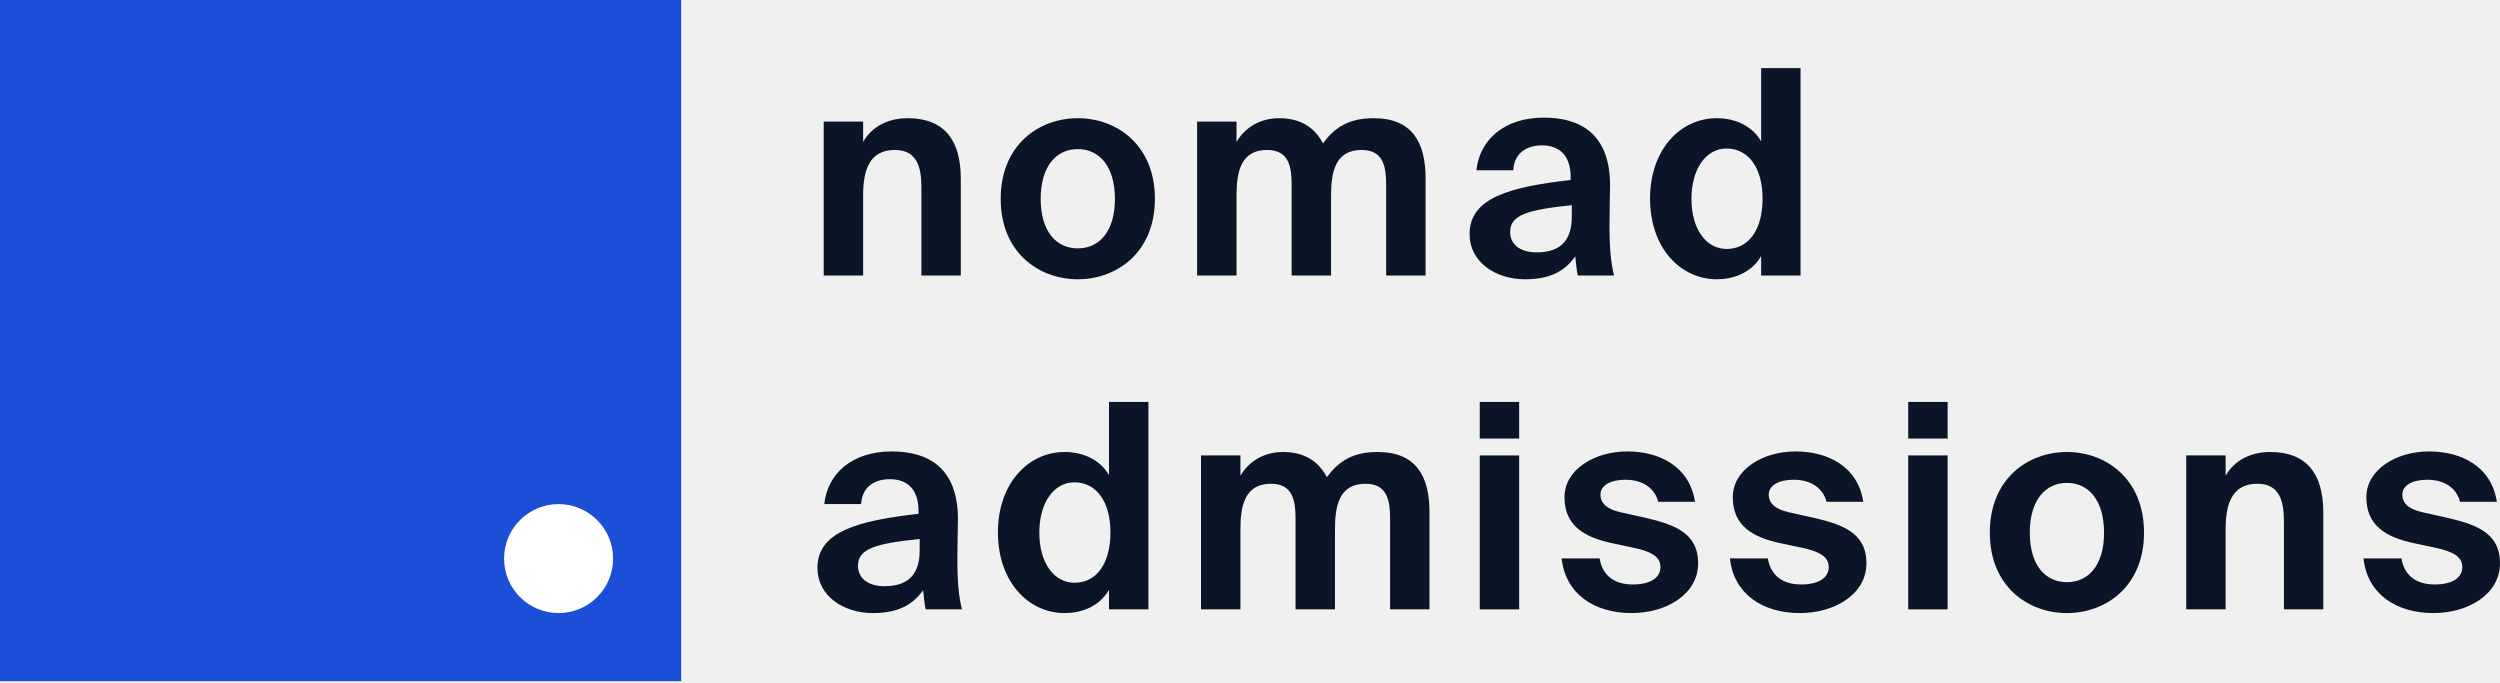
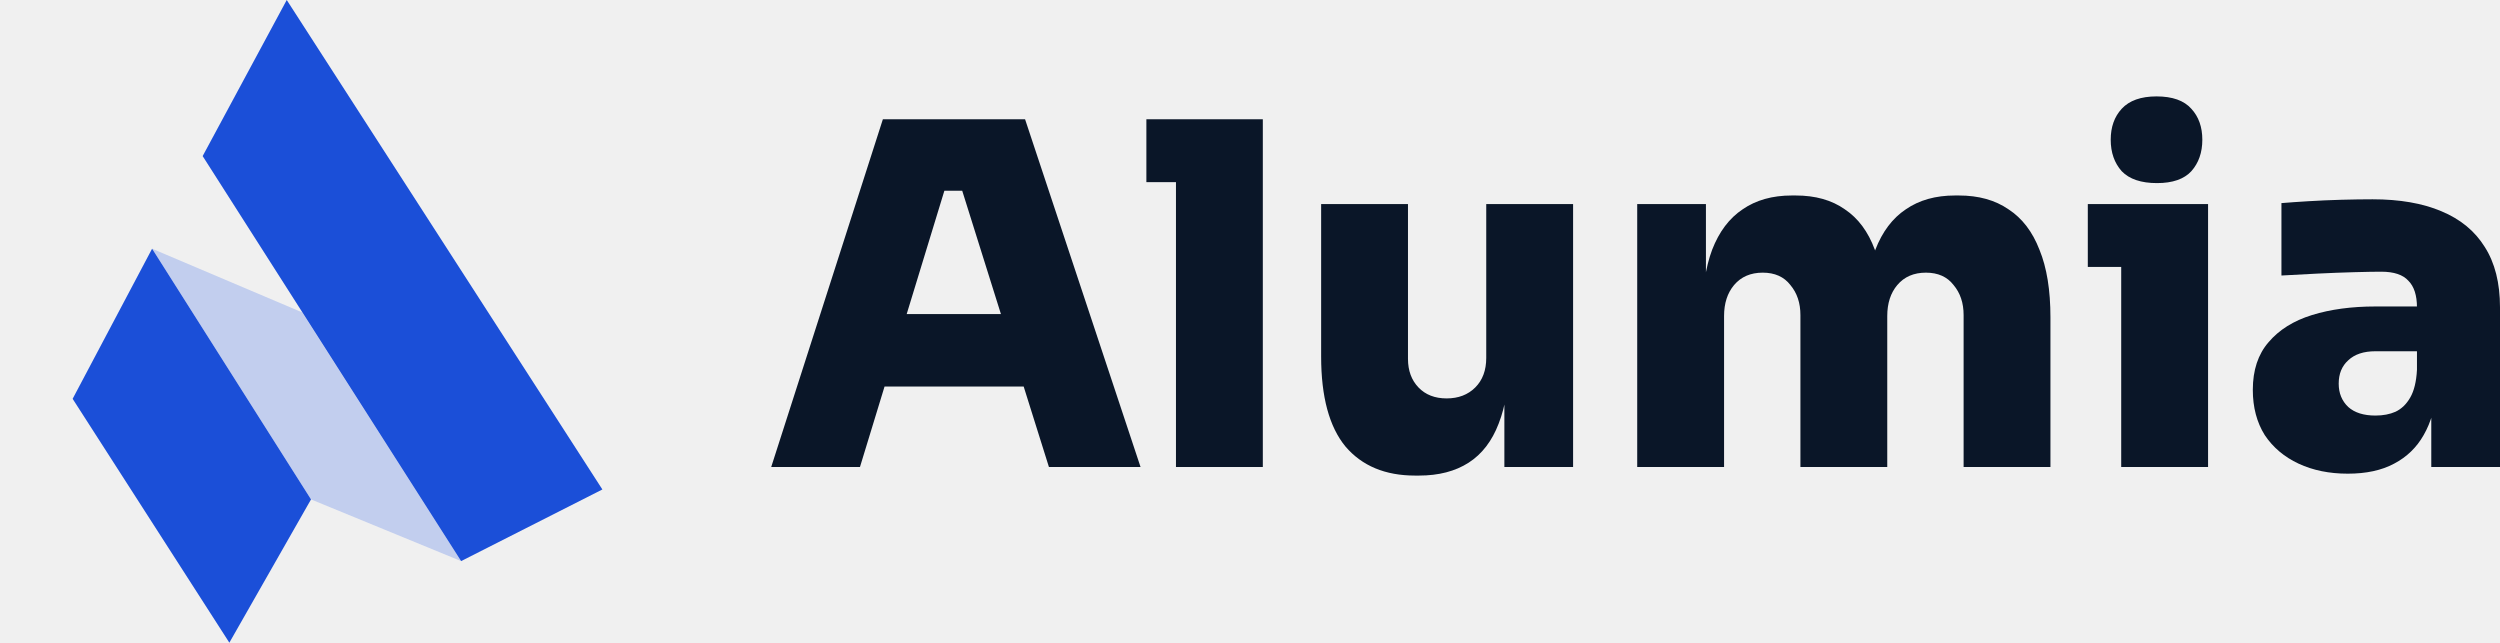
- <svg xmlns="http://www.w3.org/2000/svg" width="1000" height="273" viewBox="0 0 1000 273" fill="none">
-   <path d="M345.253 48.65V56.775C348.794 50.481 355.419 47.276 363.073 47.276C377.809 47.276 384.32 56.203 384.32 71.425V110.222H368.556V74.858C368.556 66.961 366.842 59.98 357.932 59.98C347.537 59.98 345.253 68.449 345.253 78.177V110.222H329.488V48.65H345.253Z" fill="#0A1628" />
-   <path d="M431.121 59.637C422.44 59.637 416.271 66.618 416.271 79.55C416.271 92.483 422.44 99.35 431.121 99.35C439.803 99.35 445.971 92.483 445.971 79.55C445.971 66.618 439.803 59.637 431.121 59.637ZM431.121 111.71C415.586 111.71 400.279 101.066 400.279 79.55C400.279 57.92 415.586 47.276 431.121 47.276C446.657 47.276 461.964 57.92 461.964 79.55C461.964 101.066 446.657 111.71 431.121 111.71Z" fill="#0A1628" />
-   <path d="M554.469 110.222V74.4C554.469 67.648 553.898 59.98 544.645 59.98C534.136 59.98 532.422 68.792 532.422 78.177V110.222H516.658V74.4C516.658 67.648 516.087 59.98 506.834 59.98C496.325 59.98 494.611 68.792 494.611 78.177V110.222H478.847V48.65H494.611V56.775C498.152 50.71 504.321 47.276 511.746 47.276C522.141 47.276 526.825 52.884 529.224 57.348C534.136 50.481 540.19 47.276 549.443 47.276C564.864 47.276 570.233 56.89 570.233 71.425V110.222H554.469Z" fill="#0A1628" />
-   <path d="M628.722 86.646V82.068C611.016 83.899 604.048 85.959 604.048 92.826C604.048 97.29 607.475 100.952 614.671 100.952C624.609 100.952 628.722 95.687 628.722 86.646ZM630.093 102.554C625.637 108.963 619.24 111.71 609.988 111.71C598.222 111.71 587.827 104.843 587.827 93.627C587.827 79.093 604.048 74.744 628.265 71.997V70.967C628.265 61.468 623.124 58.149 616.727 58.149C610.673 58.149 605.647 61.239 605.304 68.106H590.568C591.825 55.974 601.649 47.047 617.527 47.047C632.034 47.047 644.029 53.456 644.029 74.171C644.029 76.002 643.8 84.357 643.8 89.851C643.8 99.579 644.372 105.072 645.628 110.222H631.121C630.664 108.277 630.435 105.644 630.093 102.554Z" fill="#0A1628" />
-   <path d="M720.217 110.222H704.453V102.44C700.455 109.307 693.144 111.71 686.747 111.71C672.126 111.71 660.017 99.121 660.017 79.436C660.017 60.094 671.897 47.276 686.747 47.276C694.515 47.276 701.141 50.71 704.453 56.547V27.248H720.217V110.222ZM690.631 99.579C699.313 99.579 705.024 92.14 705.024 79.436C705.024 67.076 699.313 59.408 690.631 59.408C682.406 59.408 676.581 67.533 676.581 79.55C676.581 91.567 682.406 99.579 690.631 99.579Z" fill="#0A1628" />
-   <path d="M367.871 220.168V215.59C350.165 217.421 343.196 219.481 343.196 226.348C343.196 230.811 346.623 234.474 353.82 234.474C363.758 234.474 367.871 229.209 367.871 220.168ZM369.241 236.076C364.786 242.485 358.389 245.232 349.136 245.232C337.37 245.232 326.975 238.365 326.975 227.149C326.975 212.614 343.196 208.265 367.414 205.519V204.489C367.414 194.989 362.273 191.67 355.876 191.67C349.822 191.67 344.796 194.761 344.453 201.627H329.717C330.973 189.496 340.797 180.569 356.676 180.569C371.183 180.569 383.178 186.978 383.178 207.693C383.178 209.524 382.949 217.879 382.949 223.372C382.949 233.1 383.52 238.594 384.777 243.744H370.269C369.812 241.798 369.584 239.166 369.241 236.076Z" fill="#0A1628" />
-   <path d="M459.366 243.744H443.602V235.961C439.604 242.828 432.293 245.232 425.896 245.232C411.274 245.232 399.166 232.643 399.166 212.958C399.166 193.616 411.046 180.798 425.896 180.798C433.664 180.798 440.289 184.231 443.602 190.068V160.77H459.366V243.744ZM429.78 233.1C438.462 233.1 444.173 225.661 444.173 212.958C444.173 200.597 438.462 192.929 429.78 192.929C421.555 192.929 415.729 201.055 415.729 213.072C415.729 225.089 421.555 233.1 429.78 233.1Z" fill="#0A1628" />
-   <path d="M556.031 243.744V207.922C556.031 201.17 555.46 193.502 546.207 193.502C535.697 193.502 533.984 202.314 533.984 211.699V243.744H518.22V207.922C518.22 201.17 517.649 193.502 508.396 193.502C497.886 193.502 496.173 202.314 496.173 211.699V243.744H480.409V182.171H496.173V190.297C499.714 184.231 505.883 180.798 513.308 180.798C523.703 180.798 528.387 186.406 530.785 190.869C535.697 184.002 541.752 180.798 551.005 180.798C566.426 180.798 571.795 190.412 571.795 204.946V243.744H556.031Z" fill="#0A1628" />
-   <path d="M591.901 182.171H607.666V243.744H591.901V182.171ZM591.901 160.77H607.666V175.419H591.901V160.77Z" fill="#0A1628" />
-   <path d="M678 200.712H663.265C662.008 195.562 657.439 191.899 650.128 191.899C644.302 191.899 640.19 194.074 640.19 197.851C640.19 201.17 642.588 203.687 648.414 204.946L656.639 206.777C668.862 209.524 679.257 212.614 679.257 225.318C679.257 237.678 666.577 245.232 652.641 245.232C637.562 245.232 626.139 237.449 624.654 223.372H639.847C640.761 229.324 644.873 233.787 653.098 233.787C659.952 233.787 664.178 231.269 664.178 226.806C664.178 222.228 659.495 220.511 654.126 219.252L644.987 217.307C633.45 214.903 625.796 210.096 625.796 198.881C625.796 187.894 637.676 180.569 650.927 180.569C663.721 180.569 675.83 186.52 678 200.712Z" fill="#0A1628" />
-   <path d="M745.317 200.712H730.581C729.325 195.562 724.755 191.899 717.445 191.899C711.619 191.899 707.506 194.074 707.506 197.851C707.506 201.17 709.905 203.687 715.731 204.946L723.956 206.777C736.179 209.524 746.574 212.614 746.574 225.318C746.574 237.678 733.894 245.232 719.958 245.232C704.879 245.232 693.456 237.449 691.971 223.372H707.164C708.077 229.324 712.19 233.787 720.415 233.787C727.268 233.787 731.495 231.269 731.495 226.806C731.495 222.228 726.812 220.511 721.443 219.252L712.304 217.307C700.767 214.903 693.113 210.096 693.113 198.881C693.113 187.894 704.993 180.569 718.244 180.569C731.038 180.569 743.147 186.52 745.317 200.712Z" fill="#0A1628" />
-   <path d="M763.286 182.171H779.05V243.744H763.286V182.171ZM763.286 160.77H779.05V175.419H763.286V160.77Z" fill="#0A1628" />
-   <path d="M826.767 193.158C818.085 193.158 811.916 200.14 811.916 213.072C811.916 226.005 818.085 232.871 826.767 232.871C835.448 232.871 841.617 226.005 841.617 213.072C841.617 200.14 835.448 193.158 826.767 193.158ZM826.767 245.232C811.231 245.232 795.924 234.588 795.924 213.072C795.924 191.442 811.231 180.798 826.767 180.798C842.302 180.798 857.609 191.442 857.609 213.072C857.609 234.588 842.302 245.232 826.767 245.232Z" fill="#0A1628" />
-   <path d="M890.257 182.171V190.297C893.798 184.002 900.423 180.798 908.077 180.798C922.813 180.798 929.324 189.725 929.324 204.946V243.744H913.56V208.38C913.56 200.483 911.846 193.502 902.936 193.502C892.541 193.502 890.257 201.971 890.257 211.699V243.744H874.493V182.171H890.257Z" fill="#0A1628" />
-   <path d="M998.743 200.712H984.007C982.751 195.562 978.182 191.899 970.871 191.899C965.045 191.899 960.932 194.074 960.932 197.851C960.932 201.17 963.331 203.687 969.157 204.946L977.382 206.777C989.605 209.524 1000 212.614 1000 225.318C1000 237.678 987.32 245.232 973.384 245.232C958.305 245.232 946.882 237.449 945.397 223.372H960.59C961.504 229.324 965.616 233.787 973.841 233.787C980.695 233.787 984.921 231.269 984.921 226.806C984.921 222.228 980.238 220.511 974.869 219.252L965.73 217.307C954.193 214.903 946.539 210.096 946.539 198.881C946.539 187.894 958.419 180.569 971.67 180.569C984.464 180.569 996.573 186.52 998.743 200.712Z" fill="#0A1628" />
-   <rect width="272.48" height="272.48" fill="#1B4FD8" />
-   <circle cx="223.433" cy="223.433" r="21.798" fill="white" />
+ <svg xmlns="http://www.w3.org/2000/svg" width="1556" height="400" viewBox="0 0 1556 400" fill="none">
+   <path d="M480 290.664L549.498 74.232H638.003L709.877 290.664H652.853L597.017 112.774L612.758 118.704H573.555L589.592 112.774L535.242 290.664H480ZM536.727 240.558L553.359 195.493H635.627L652.259 240.558H536.727Z" fill="#0A1628" />
+   <path d="M731.922 290.664V74.232H785.976V290.664H731.922ZM713.508 113.367V74.232H785.976V113.367H713.508Z" fill="#0A1628" />
+   <path d="M880.783 296C862.171 296 847.717 289.972 837.421 277.915C827.324 265.66 822.275 246.982 822.275 221.88V127.006H876.328V223.362C876.328 230.676 878.506 236.605 882.862 241.151C887.218 245.697 893.059 247.97 900.385 247.97C907.711 247.97 913.651 245.697 918.205 241.151C922.759 236.605 925.036 230.478 925.036 222.769V127.006H979.09V290.664H936.322V221.88H939.292C939.292 238.681 937.114 252.615 932.758 263.684C928.6 274.555 922.363 282.659 914.047 287.995C905.731 293.332 895.435 296 883.159 296H880.783Z" fill="#0A1628" />
+   <path d="M1019 290.664V127.006H1061.77V197.568H1059.4C1059.4 180.57 1061.47 166.537 1065.63 155.468C1069.99 144.201 1076.32 135.801 1084.64 130.267C1092.96 124.535 1103.15 121.669 1115.23 121.669H1117.61C1129.88 121.669 1140.08 124.535 1148.2 130.267C1156.51 135.801 1162.75 144.201 1166.91 155.468C1171.26 166.537 1173.44 180.57 1173.44 197.568H1160.97C1160.97 180.57 1163.05 166.537 1167.21 155.468C1171.56 144.201 1177.9 135.801 1186.21 130.267C1194.53 124.535 1204.73 121.669 1216.8 121.669H1219.18C1231.46 121.669 1241.75 124.535 1250.07 130.267C1258.58 135.801 1265.02 144.201 1269.37 155.468C1273.93 166.537 1276.2 180.57 1276.2 197.568V290.664H1222.15V196.086C1222.15 188.575 1220.07 182.349 1215.91 177.408C1211.95 172.268 1206.21 169.699 1198.69 169.699C1191.16 169.699 1185.22 172.268 1180.87 177.408C1176.71 182.349 1174.63 188.773 1174.63 196.679V290.664H1120.58V196.086C1120.58 188.575 1118.5 182.349 1114.34 177.408C1110.38 172.268 1104.64 169.699 1097.11 169.699C1089.59 169.699 1083.65 172.268 1079.29 177.408C1075.14 182.349 1073.06 188.773 1073.06 196.679V290.664H1019Z" fill="#0A1628" />
+   <path d="M1320.24 290.664V127.006H1374.3V290.664H1320.24ZM1299.45 166.141V127.006H1374.3V166.141H1299.45ZM1342.52 113.96C1332.62 113.96 1325.29 111.49 1320.54 106.548C1315.99 101.409 1313.71 94.887 1313.71 86.98C1313.71 79.074 1315.99 72.65 1320.54 67.709C1325.29 62.57 1332.52 60.001 1342.22 60.001C1352.12 60.001 1359.35 62.57 1363.9 67.709C1368.46 72.65 1370.73 79.074 1370.73 86.98C1370.73 94.887 1368.46 101.409 1363.9 106.548C1359.35 111.49 1352.22 113.96 1342.52 113.96Z" fill="#0A1628" />
+   <path d="M1513.23 290.664V242.634H1504.32V191.342C1504.32 183.831 1502.54 178.297 1498.98 174.739C1495.61 170.984 1489.97 169.106 1482.05 169.106C1478.29 169.106 1472.74 169.205 1465.42 169.403C1458.09 169.6 1450.37 169.897 1442.25 170.292C1434.13 170.687 1426.71 171.083 1419.97 171.478V126.413C1424.73 126.017 1430.37 125.622 1436.9 125.227C1443.44 124.831 1450.17 124.535 1457.1 124.337C1464.23 124.14 1470.76 124.041 1476.7 124.041C1493.53 124.041 1507.79 126.511 1519.47 131.453C1531.35 136.394 1540.36 143.806 1546.5 153.689C1552.83 163.572 1556 176.123 1556 191.342V290.664H1513.23ZM1461.26 294.815C1449.77 294.815 1439.58 292.739 1430.67 288.588C1421.76 284.438 1414.73 278.508 1409.58 270.799C1404.63 262.893 1402.15 253.505 1402.15 242.634C1402.15 230.379 1405.42 220.496 1411.96 212.985C1418.49 205.277 1427.5 199.644 1438.98 196.086C1450.47 192.528 1463.63 190.749 1478.48 190.749H1510.26V218.619H1478.48C1471.16 218.619 1465.51 220.496 1461.55 224.252C1457.59 227.81 1455.61 232.652 1455.61 238.779C1455.61 244.709 1457.59 249.552 1461.55 253.307C1465.51 256.865 1471.16 258.644 1478.48 258.644C1483.24 258.644 1487.39 257.853 1490.96 256.272C1494.72 254.493 1497.79 251.528 1500.16 247.377C1502.54 243.227 1503.93 237.495 1504.32 230.181L1516.8 242.041C1515.81 253.307 1513.03 262.893 1508.48 270.799C1504.12 278.508 1497.99 284.438 1490.07 288.588C1482.34 292.739 1472.74 294.815 1461.26 294.815Z" fill="#0A1628" />
+   <path d="M286.998 349.225L193.58 310.835L94.666 154.798L188.085 194.427L286.998 349.225Z" fill="#C2CEEE" />
+   <path d="M45.209 248.221L94.666 154.798L193.575 310.841L142.751 400L45.209 248.221Z" fill="#1B4FD8" />
+   <path d="M126.13 97.143L178.467 0L374.924 304.644L287.001 349.226L126.13 97.143Z" fill="#1B4FD8" />
</svg>
